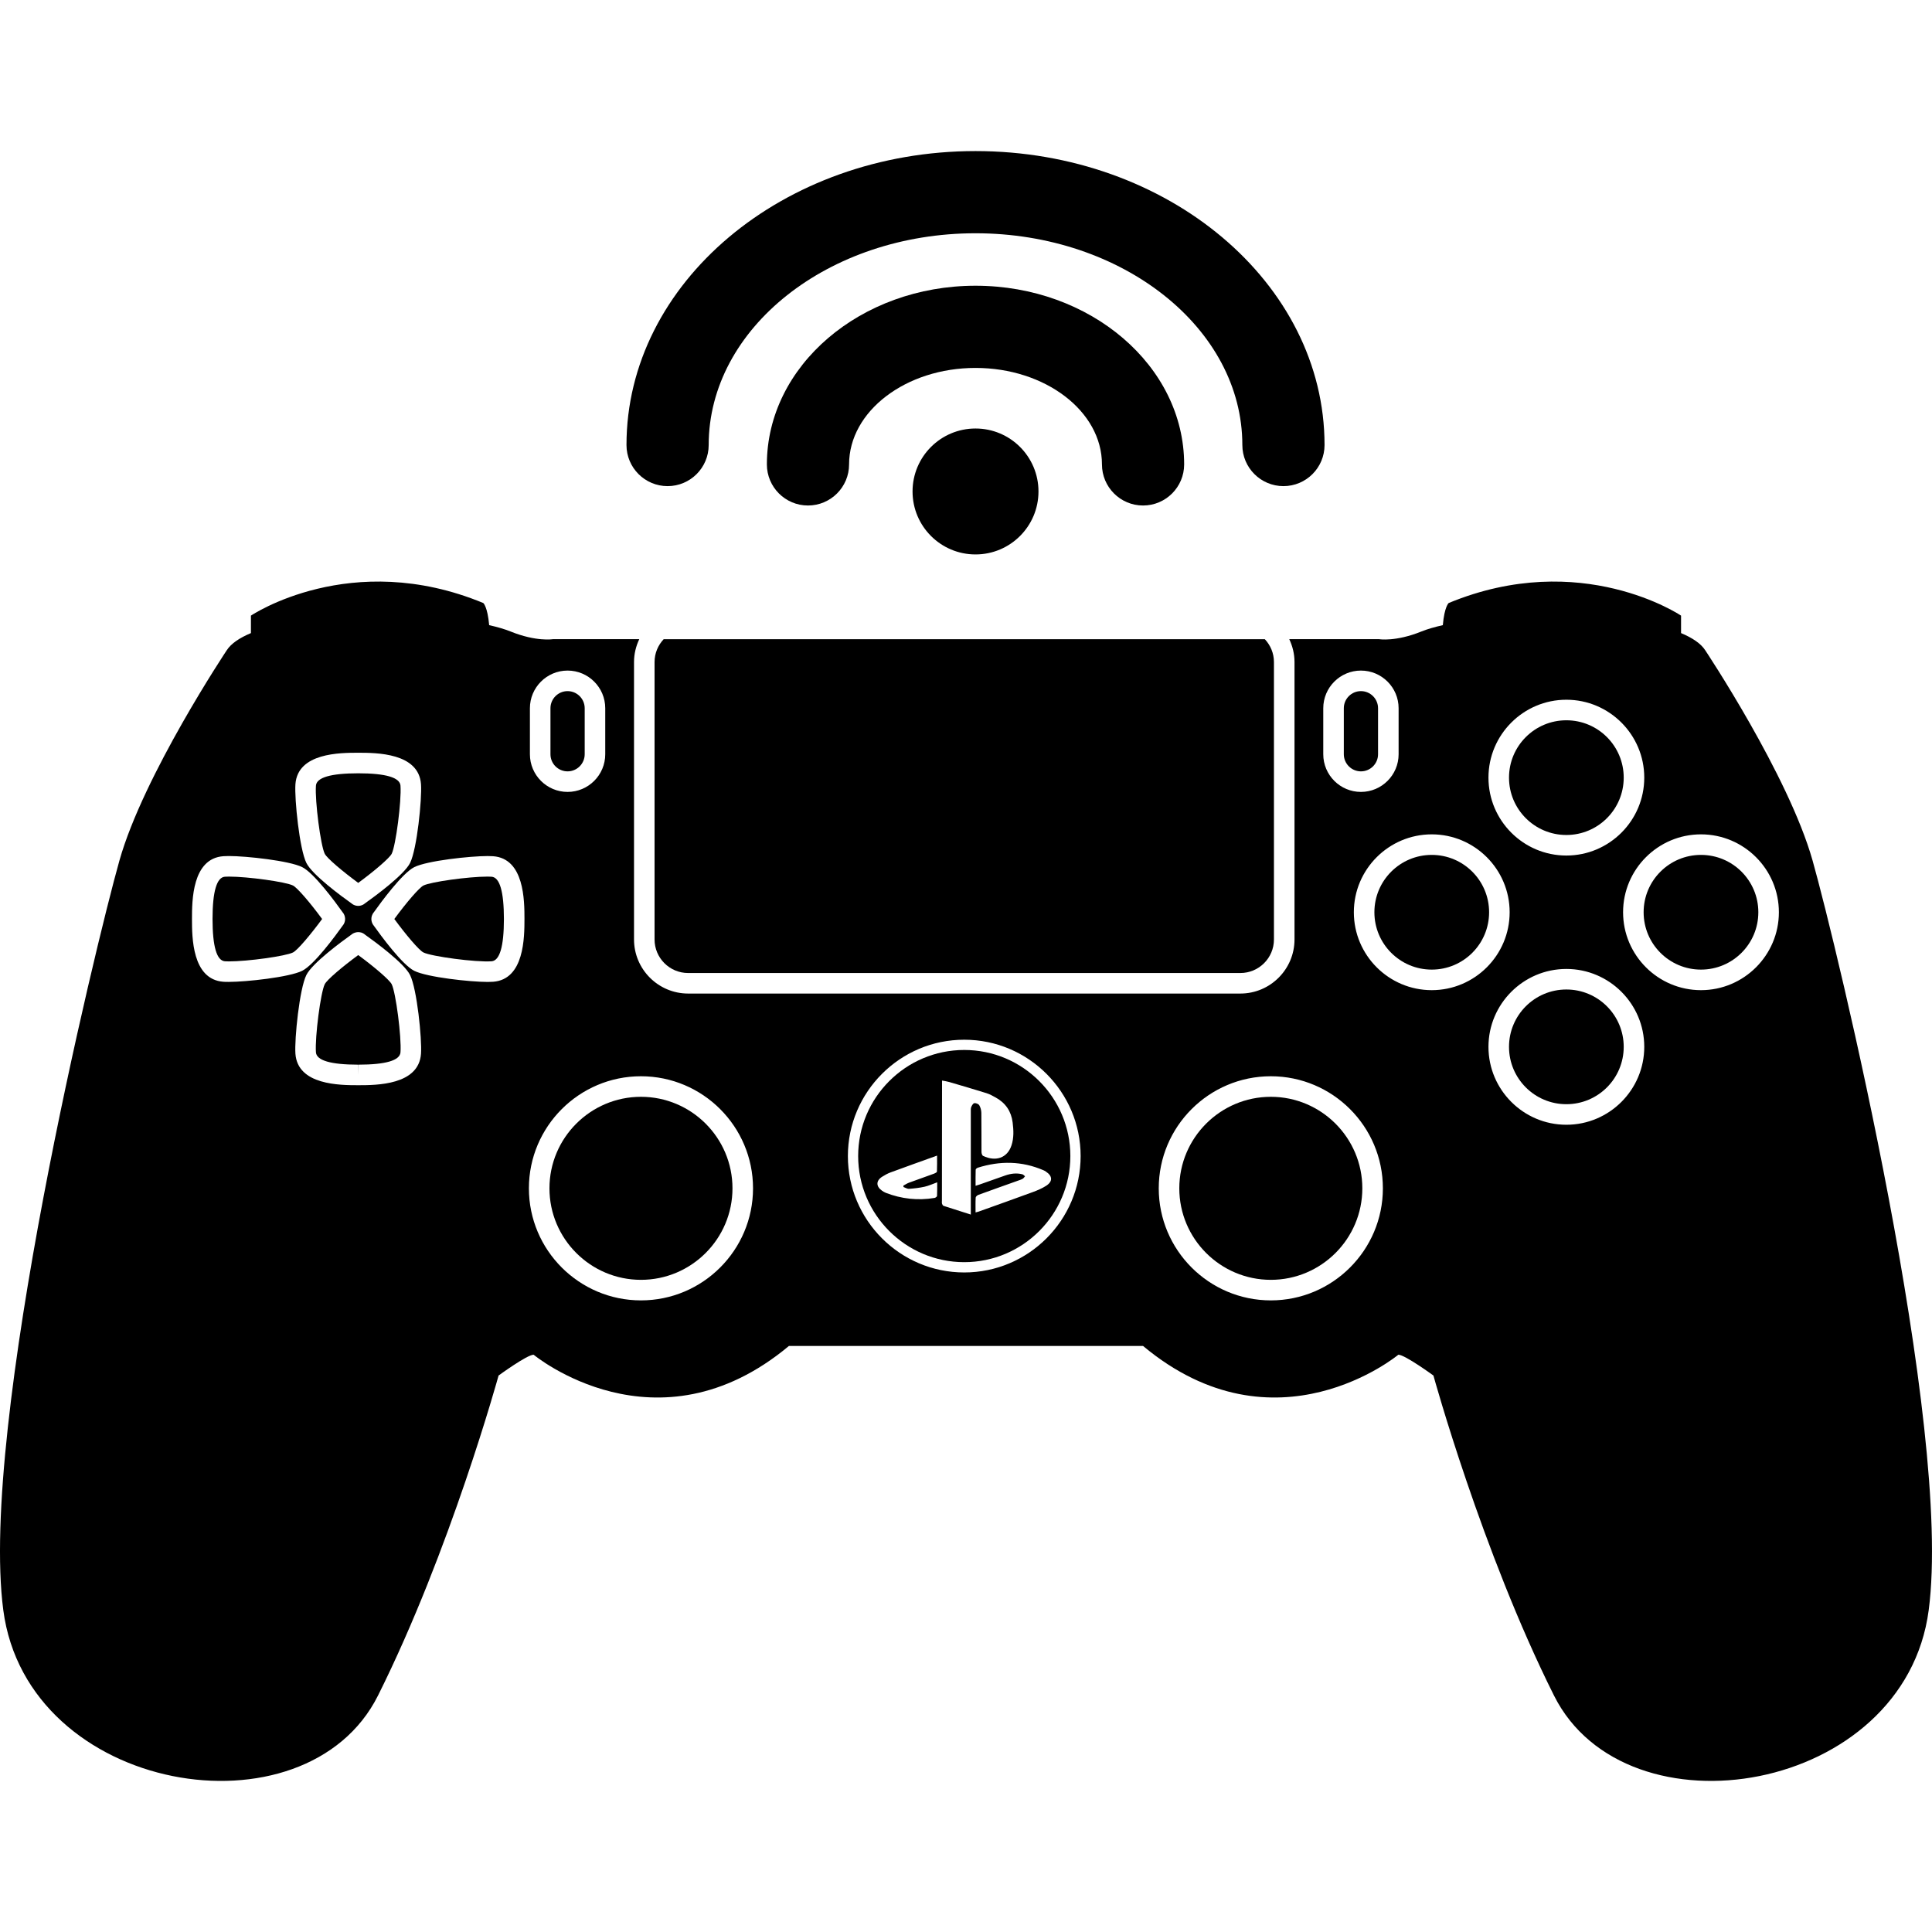
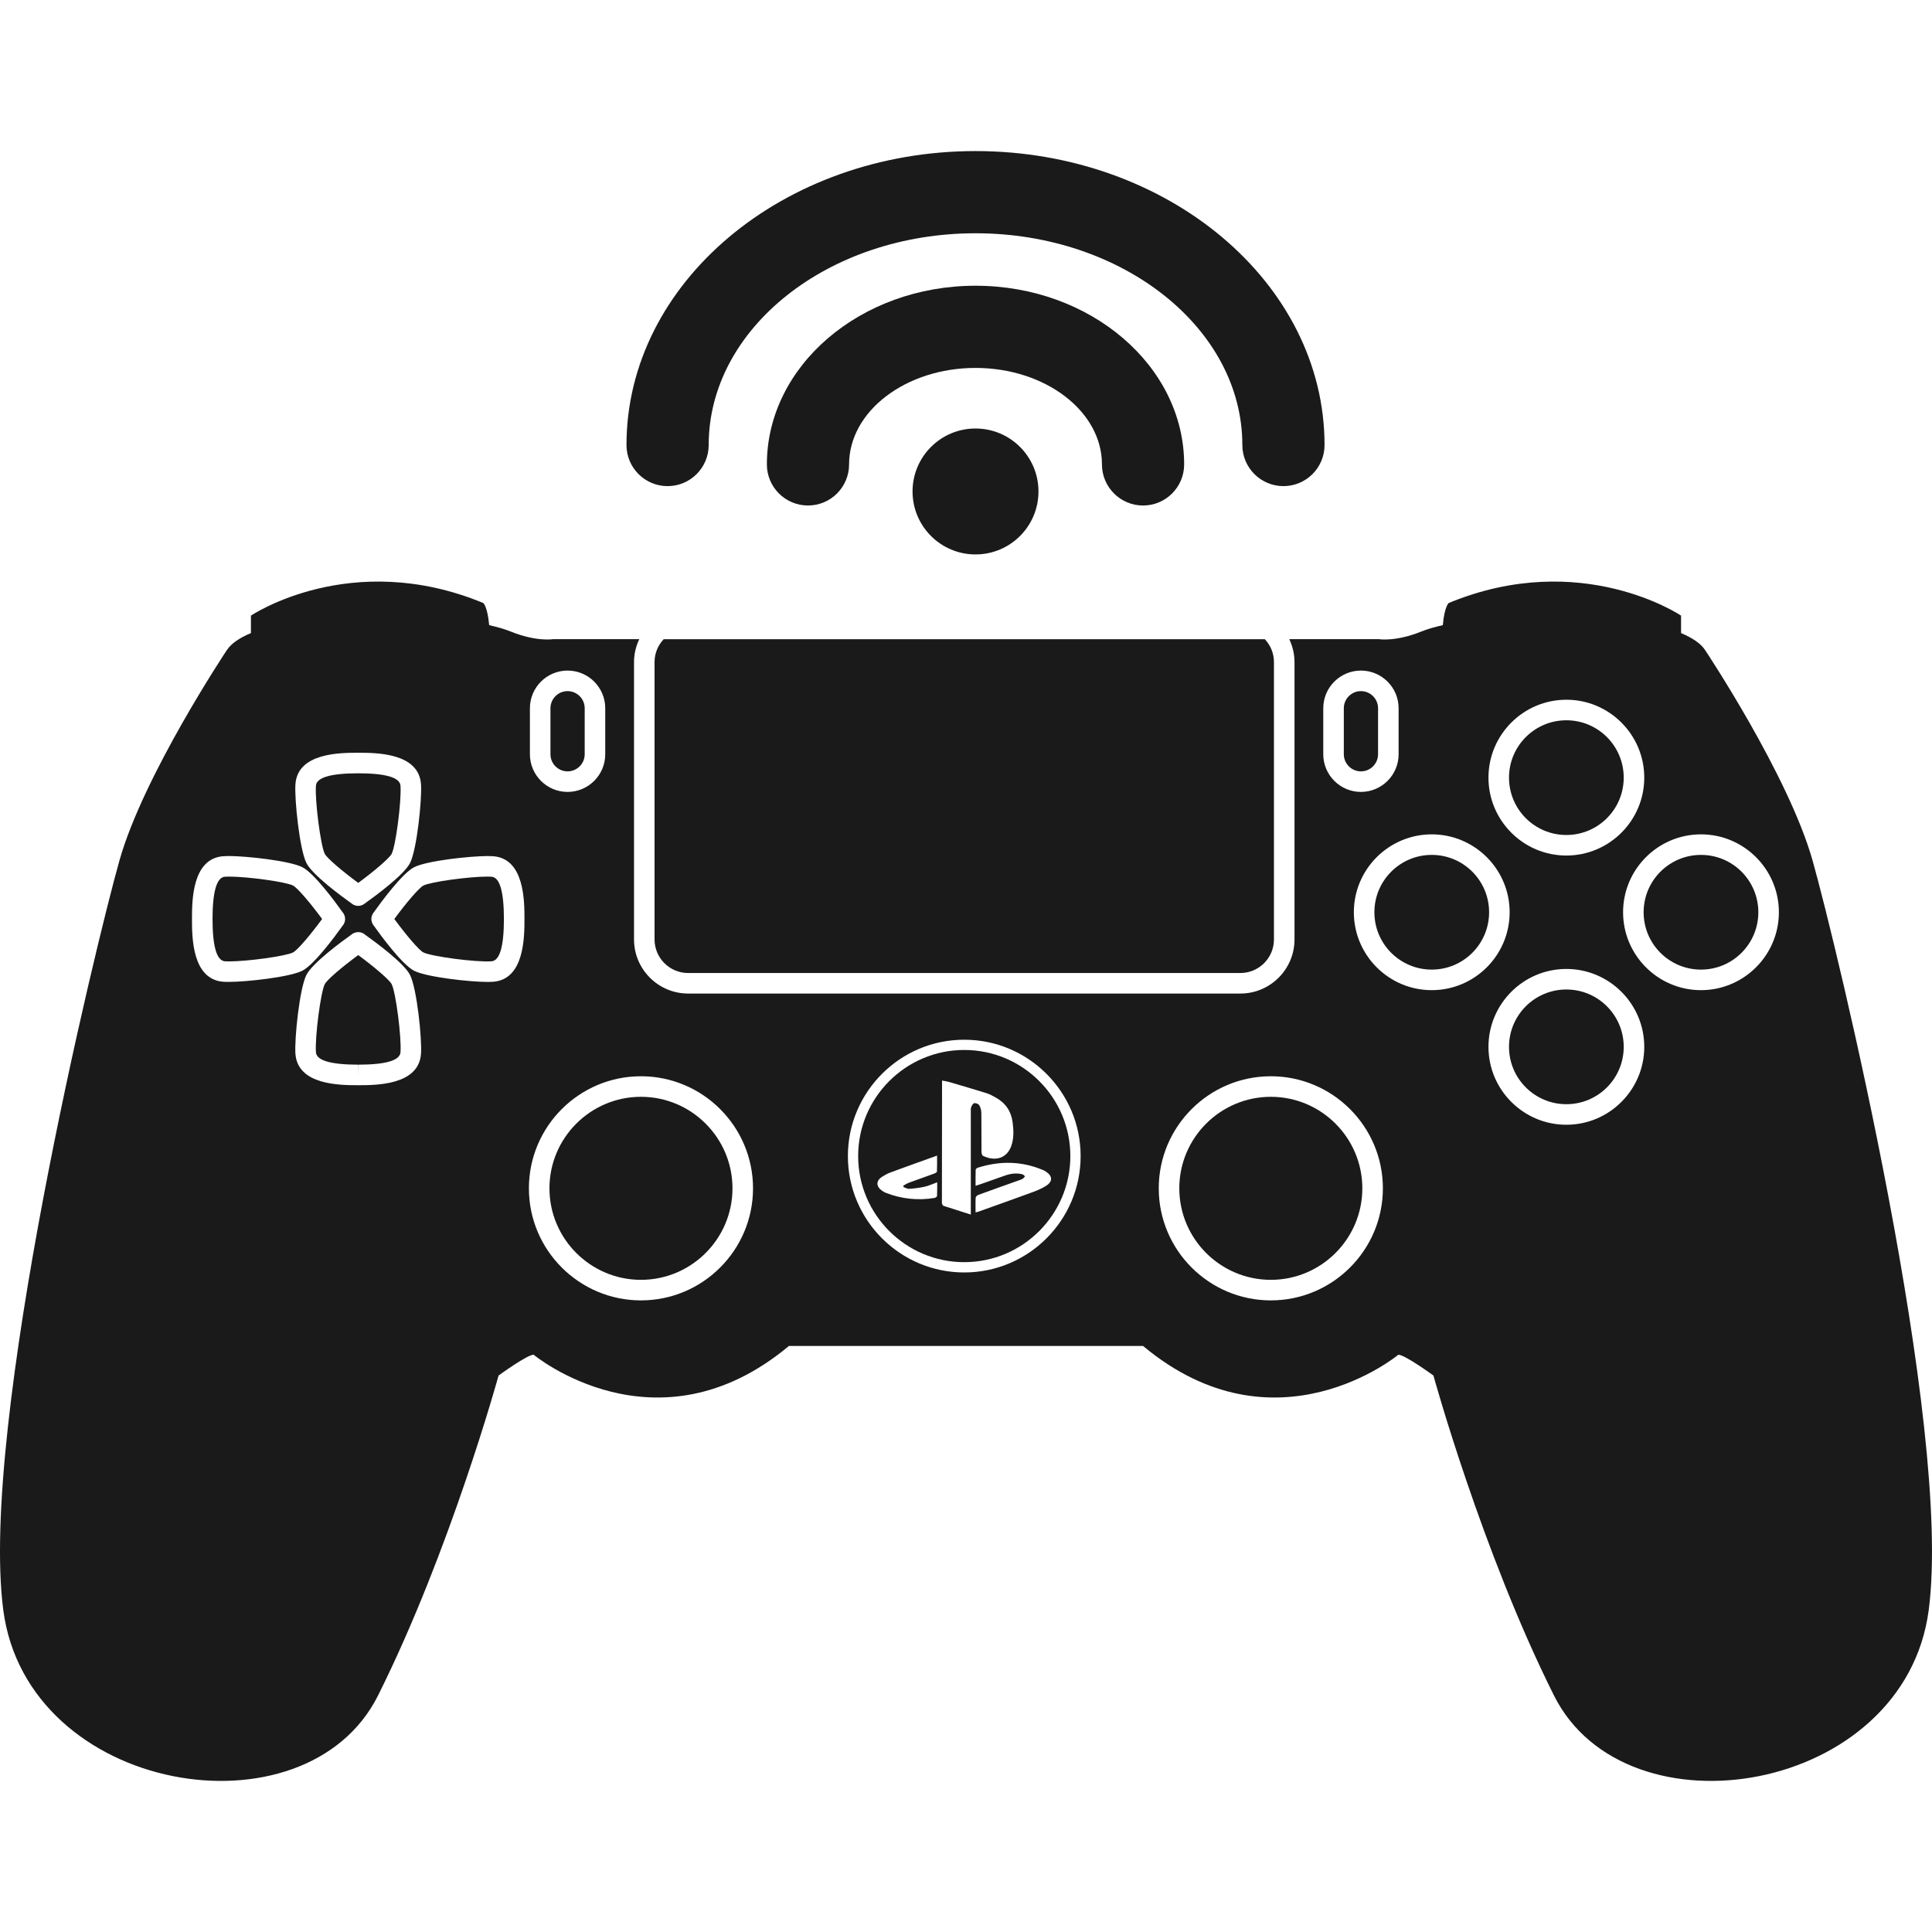
- <svg xmlns="http://www.w3.org/2000/svg" fill="#000000" version="1.1" id="Capa_1" width="800px" height="800px" viewBox="0 0 575.395 575.395" xml:space="preserve">
+ <svg xmlns="http://www.w3.org/2000/svg" fill="#1a1a1a" version="1.1" id="Capa_1" width="800px" height="800px" viewBox="0 0 575.395 575.395" xml:space="preserve">
  <g>
    <g>
      <circle cx="290.531" cy="146.371" r="18.752" />
      <path d="M328.188,138.311c0,6.756,5.484,12.24,12.24,12.24c6.758,0,12.24-5.483,12.24-12.24c0-29.345-27.877-53.213-62.137-53.213    c-34.259,0-62.136,23.868-62.136,53.213c0,6.756,5.483,12.24,12.24,12.24c6.757,0,12.24-5.483,12.24-12.24    c0-15.845,16.897-28.733,37.656-28.733C311.291,109.578,328.188,122.466,328.188,138.311z" />
      <path d="M394.48,132.54c0-48.275-46.629-87.547-103.949-87.547c-57.319,0-103.948,39.272-103.948,87.547    c0,6.756,5.483,12.24,12.24,12.24c6.756,0,12.24-5.483,12.24-12.24c0-34.774,35.649-63.067,79.468-63.067    c43.82,0,79.469,28.293,79.469,63.067c0,6.756,5.484,12.24,12.24,12.24S394.48,139.296,394.48,132.54z" />
      <path d="M405.318,229.731c2.809,0,5.098-2.289,5.098-5.098v-13.703c0-2.809-2.289-5.098-5.098-5.098s-5.098,2.289-5.098,5.098    v13.703C400.221,227.443,402.51,229.731,405.318,229.731z" />
      <circle cx="466.5" cy="231.598" r="17.081" />
      <path d="M287.178,312.706c-17.424,0-31.598,14.175-31.598,31.598c0,17.424,14.174,31.598,31.598,31.598    c17.423,0,31.597-14.174,31.597-31.598C318.775,326.881,304.602,312.706,287.178,312.706z M279.075,356.177    c-0.012,0.214-0.453,0.545-0.734,0.594c-4.982,0.832-9.835,0.3-14.541-1.523c-0.404-0.159-0.784-0.398-1.139-0.649    c-1.793-1.267-1.787-2.949,0.043-4.125c0.795-0.508,1.646-0.979,2.528-1.303c4.522-1.671,9.069-3.287,13.849-5.007    c0,1.677,0.031,3.226-0.037,4.768c-0.006,0.208-0.496,0.472-0.808,0.588c-2.503,0.918-5.024,1.793-7.528,2.717    c-0.582,0.215-1.107,0.575-1.658,0.863c0.012,0.141,0.024,0.281,0.03,0.422c0.551,0.19,1.114,0.575,1.652,0.539    c1.548-0.11,3.109-0.288,4.621-0.624c1.224-0.275,2.393-0.82,3.77-1.316C279.106,353.576,279.143,354.88,279.075,356.177z     M289.26,329.684c-0.172,0.416-0.129,0.93-0.129,1.407c-0.006,9.694,0,19.389,0,29.082c0,0.459,0,0.925,0,1.555    c-2.846-0.899-5.484-1.731-8.116-2.595c-0.208-0.067-0.392-0.397-0.459-0.637c-0.08-0.306-0.031-0.654-0.031-0.985    c0.012-11.45,0.025-22.9,0.037-34.352c0-0.397,0-0.795,0-1.346c0.783,0.152,1.462,0.238,2.111,0.428    c3.715,1.09,7.43,2.173,11.127,3.329c0.967,0.301,1.877,0.814,2.771,1.311c2.92,1.621,4.602,4.094,5.018,7.417    c0.289,2.301,0.393,4.584-0.348,6.836c-1.262,3.807-4.762,4.878-8.451,3.121c-0.289-0.135-0.473-0.765-0.479-1.169    c-0.031-3.88,0.012-7.754-0.043-11.634c-0.012-0.765-0.227-1.609-0.605-2.265c-0.232-0.392-0.998-0.71-1.469-0.643    C289.828,328.582,289.449,329.23,289.26,329.684z M311.498,348.931c1.99,1.322,2.082,2.919,0.08,4.217    c-1.242,0.802-2.65,1.39-4.045,1.903c-5.35,1.971-10.723,3.874-16.09,5.796c-0.232,0.085-0.482,0.128-0.898,0.244    c0-1.585-0.043-3.011,0.035-4.425c0.02-0.293,0.473-0.685,0.809-0.808c3.873-1.42,7.771-2.79,11.658-4.18    c0.514-0.184,1.047-0.343,1.523-0.605c0.289-0.159,0.479-0.49,0.711-0.747c-0.27-0.208-0.508-0.526-0.814-0.6    c-1.719-0.435-3.414-0.221-5.066,0.354c-2.521,0.875-5.031,1.775-7.547,2.662c-0.373,0.129-0.746,0.239-1.303,0.423    c0-1.708-0.025-3.262,0.029-4.811c0.006-0.208,0.387-0.508,0.648-0.588c6.586-2.074,13.098-2.007,19.5,0.741    C310.996,348.612,311.254,348.766,311.498,348.931z" />
      <circle cx="506.592" cy="271.69" r="17.081" />
      <path d="M190.892,326.654c-15.024,0-27.252,12.228-27.252,27.258c0,15.025,12.228,27.253,27.252,27.253    c15.031,0,27.258-12.228,27.258-27.253C218.15,338.882,205.923,326.654,190.892,326.654z" />
      <path d="M378.482,326.654c-15.031,0-27.258,12.228-27.258,27.258c0,15.025,12.227,27.253,27.258,27.253    c15.025,0,27.252-12.228,27.252-27.253C405.734,338.882,393.508,326.654,378.482,326.654z" />
      <path d="M507.834,193.63c-1.297-1.995-3.824-3.678-7.178-5.08v-5.202c0,0-29.75-20.067-69.211-3.751c0,0-1.256,1.064-1.738,6.591    c-2.484,0.551-4.639,1.182-6.396,1.891c-7.668,3.103-12.564,2.283-12.564,2.283h-26.773c0.973,2.075,1.561,4.364,1.561,6.806    v82.62c0,8.886-7.229,16.114-16.115,16.114h-164.48c-8.886,0-16.114-7.229-16.114-16.114v-82.62c0-2.442,0.587-4.73,1.561-6.806    h-25.747c0,0-4.896,0.814-12.564-2.283c-1.756-0.709-3.911-1.34-6.389-1.891c-0.49-5.526-1.744-6.591-1.744-6.591    c-39.462-16.316-69.211,3.751-69.211,3.751v5.202c-3.348,1.402-5.875,3.079-7.179,5.08c0,0-24.805,37.203-31.983,62.656    S-6.208,424.685,0.976,479.507c7.179,54.829,90.074,68.532,111.61,25.453c21.537-43.078,35.9-95.294,35.9-95.294    s8.482-6.2,10.44-6.2c0,0,36.555,30.35,76.041-2.613h105.454c39.486,32.963,76.041,2.613,76.041,2.613    c1.959,0,10.447,6.2,10.447,6.2s14.357,52.216,35.9,95.294c21.541,43.079,104.432,29.37,111.609-25.453    c7.18-54.829-27.412-197.768-34.59-223.221C532.639,230.833,507.834,193.63,507.834,193.63z M157.82,210.931    c0-6.187,5.03-11.218,11.218-11.218s11.218,5.031,11.218,11.218v13.703c0,6.187-5.03,11.218-11.218,11.218    s-11.218-5.031-11.218-11.218V210.931z M87.984,233.557c0.673-9.357,13.292-9.364,18.678-9.37    c5.428,0.006,18.054,0.012,18.721,9.37c0.318,4.418-1.194,19.333-3.25,23.452c-1.781,3.556-10.483,9.939-13.452,12.044    c-0.159,0.134-0.336,0.263-0.526,0.367c-0.459,0.245-0.961,0.373-1.463,0.373c-0.085,0-0.159-0.006-0.238-0.012    c-0.484-0.037-0.955-0.184-1.383-0.447c-0.135-0.085-0.269-0.171-0.386-0.281c-2.968-2.112-11.652-8.477-13.433-12.038    C89.196,252.902,87.678,237.981,87.984,233.557z M66.546,292.395c-9.357-0.674-9.364-13.293-9.37-18.679    c0.006-5.435,0.012-18.054,9.37-18.721c0.459-0.031,1.004-0.049,1.622-0.049c5.214,0,18.011,1.396,21.824,3.299    c3.562,1.775,9.945,10.483,12.05,13.452c0.135,0.159,0.263,0.337,0.367,0.526c0.281,0.533,0.404,1.126,0.361,1.702    c-0.037,0.483-0.184,0.955-0.447,1.383c-0.085,0.135-0.171,0.27-0.281,0.386c-2.111,2.968-8.482,11.653-12.044,13.433    c-3.819,1.909-16.634,3.305-21.848,3.305C67.543,292.443,67.005,292.425,66.546,292.395z M125.384,313.839    c-0.661,9.352-13.287,9.357-18.678,9.363h-0.019c-5.416-0.006-18.023-0.012-18.703-9.363c-0.312-4.431,1.206-19.346,3.256-23.452    c1.781-3.567,10.483-9.945,13.445-12.056c0.178-0.153,0.379-0.288,0.606-0.392c0.128-0.067,0.263-0.129,0.398-0.166    c0.814-0.275,1.689-0.22,2.454,0.19c0.227,0.122,0.435,0.269,0.624,0.44c3.06,2.173,11.604,8.458,13.36,11.983    C124.184,294.506,125.696,309.42,125.384,313.839z M146.834,292.395c-0.459,0.03-0.998,0.049-1.603,0.049    c-5.221,0-18.036-1.401-21.854-3.305c-3.562-1.781-9.933-10.472-12.044-13.44c-0.098-0.116-0.184-0.239-0.269-0.373    c-0.38-0.612-0.526-1.322-0.441-2.007c0.043-0.374,0.153-0.734,0.343-1.077c0.11-0.208,0.239-0.392,0.386-0.569    c2.129-2.993,8.482-11.646,12.026-13.421c3.812-1.91,16.616-3.299,21.83-3.299c0.618,0,1.157,0.018,1.628,0.049    c9.352,0.661,9.358,13.287,9.364,18.678C156.192,279.102,156.186,291.721,146.834,292.395z M190.892,387.285    c-18.403,0-33.373-14.97-33.373-33.373c0-18.408,14.97-33.378,33.373-33.378c18.409,0,33.378,14.97,33.378,33.378    C224.271,372.315,209.301,387.285,190.892,387.285z M287.178,378.968c-19.113,0-34.658-15.545-34.658-34.657    c0-19.113,15.545-34.658,34.658-34.658s34.658,15.545,34.658,34.658C321.836,363.423,306.291,378.968,287.178,378.968z     M466.5,208.397c12.791,0,23.201,10.41,23.201,23.201c0,12.791-10.41,23.201-23.201,23.201s-23.201-10.41-23.201-23.201    C443.299,218.808,453.709,208.397,466.5,208.397z M394.1,210.931c0-6.187,5.031-11.218,11.219-11.218s11.219,5.031,11.219,11.218    v13.703c0,6.187-5.031,11.218-11.219,11.218s-11.219-5.031-11.219-11.218V210.931z M378.482,387.285    c-18.408,0-33.379-14.97-33.379-33.373c0-18.408,14.971-33.378,33.379-33.378c18.402,0,33.373,14.97,33.373,33.378    C411.855,372.315,396.885,387.285,378.482,387.285z M426.408,294.892c-12.791,0-23.201-10.411-23.201-23.201    c0-12.791,10.41-23.201,23.201-23.201s23.201,10.41,23.201,23.201C449.609,284.481,439.205,294.892,426.408,294.892z     M466.5,334.978c-12.791,0-23.201-10.41-23.201-23.201s10.41-23.201,23.201-23.201s23.201,10.41,23.201,23.201    S479.291,334.978,466.5,334.978z M506.592,294.892c-12.791,0-23.201-10.411-23.201-23.201c0-12.791,10.41-23.201,23.201-23.201    s23.201,10.41,23.201,23.201C529.793,284.481,519.383,294.892,506.592,294.892z" />
      <circle cx="426.408" cy="271.69" r="17.081" />
      <circle cx="466.5" cy="311.776" r="17.081" />
      <path d="M169.038,229.731c2.809,0,5.098-2.289,5.098-5.098v-13.703c0-2.809-2.289-5.098-5.098-5.098s-5.098,2.289-5.098,5.098    v13.703C163.939,227.443,166.229,229.731,169.038,229.731z" />
      <path d="M106.687,284.444c-4.572,3.36-9.29,7.313-9.97,8.678c-1.23,2.454-2.943,15.723-2.625,20.276    c0.171,2.436,4.407,3.678,12.571,3.684l0.043,3.061v-3.061c8.17-0.006,12.393-1.242,12.57-3.684    c0.331-4.548-1.389-17.81-2.62-20.276C116.032,291.88,111.656,288.098,106.687,284.444z" />
      <path d="M87.256,263.728c-2.179-1.095-13.421-2.656-19.088-2.656c-0.446,0-0.851,0.012-1.181,0.037    c-2.442,0.171-3.684,4.4-3.69,12.57c0.006,8.207,1.242,12.436,3.69,12.613c0.331,0.024,0.716,0.037,1.157,0.037    c5.673,0,16.928-1.566,19.113-2.662c1.365-0.679,5.318-5.397,8.678-9.969C92.28,268.722,88.499,264.346,87.256,263.728z" />
      <path d="M106.687,262.945c4.969-3.647,9.345-7.43,9.969-8.672c1.23-2.46,2.944-15.729,2.62-20.276    c-0.171-2.442-4.4-3.684-12.57-3.69c-8.207,0.006-12.436,1.243-12.614,3.69c-0.324,4.547,1.396,17.821,2.625,20.276    C97.391,255.625,102.115,259.585,106.687,262.945z" />
      <path d="M146.394,261.109c-0.343-0.024-0.741-0.037-1.188-0.037c-5.673,0-16.916,1.561-19.094,2.656    c-1.242,0.625-5.024,4.994-8.672,9.97c3.36,4.572,7.313,9.296,8.672,9.969c2.356,1.175,15.533,2.962,20.282,2.625    c2.436-0.171,3.678-4.406,3.684-12.57C150.072,265.509,148.835,261.28,146.394,261.109z" />
      <path d="M194.943,197.173v82.62c0,5.508,4.48,9.994,9.994,9.994h164.48c5.508,0,9.994-4.48,9.994-9.994v-82.62    c0-2.632-1.039-5.019-2.717-6.806H197.661C195.984,192.155,194.943,194.536,194.943,197.173z" />
    </g>
  </g>
</svg>
